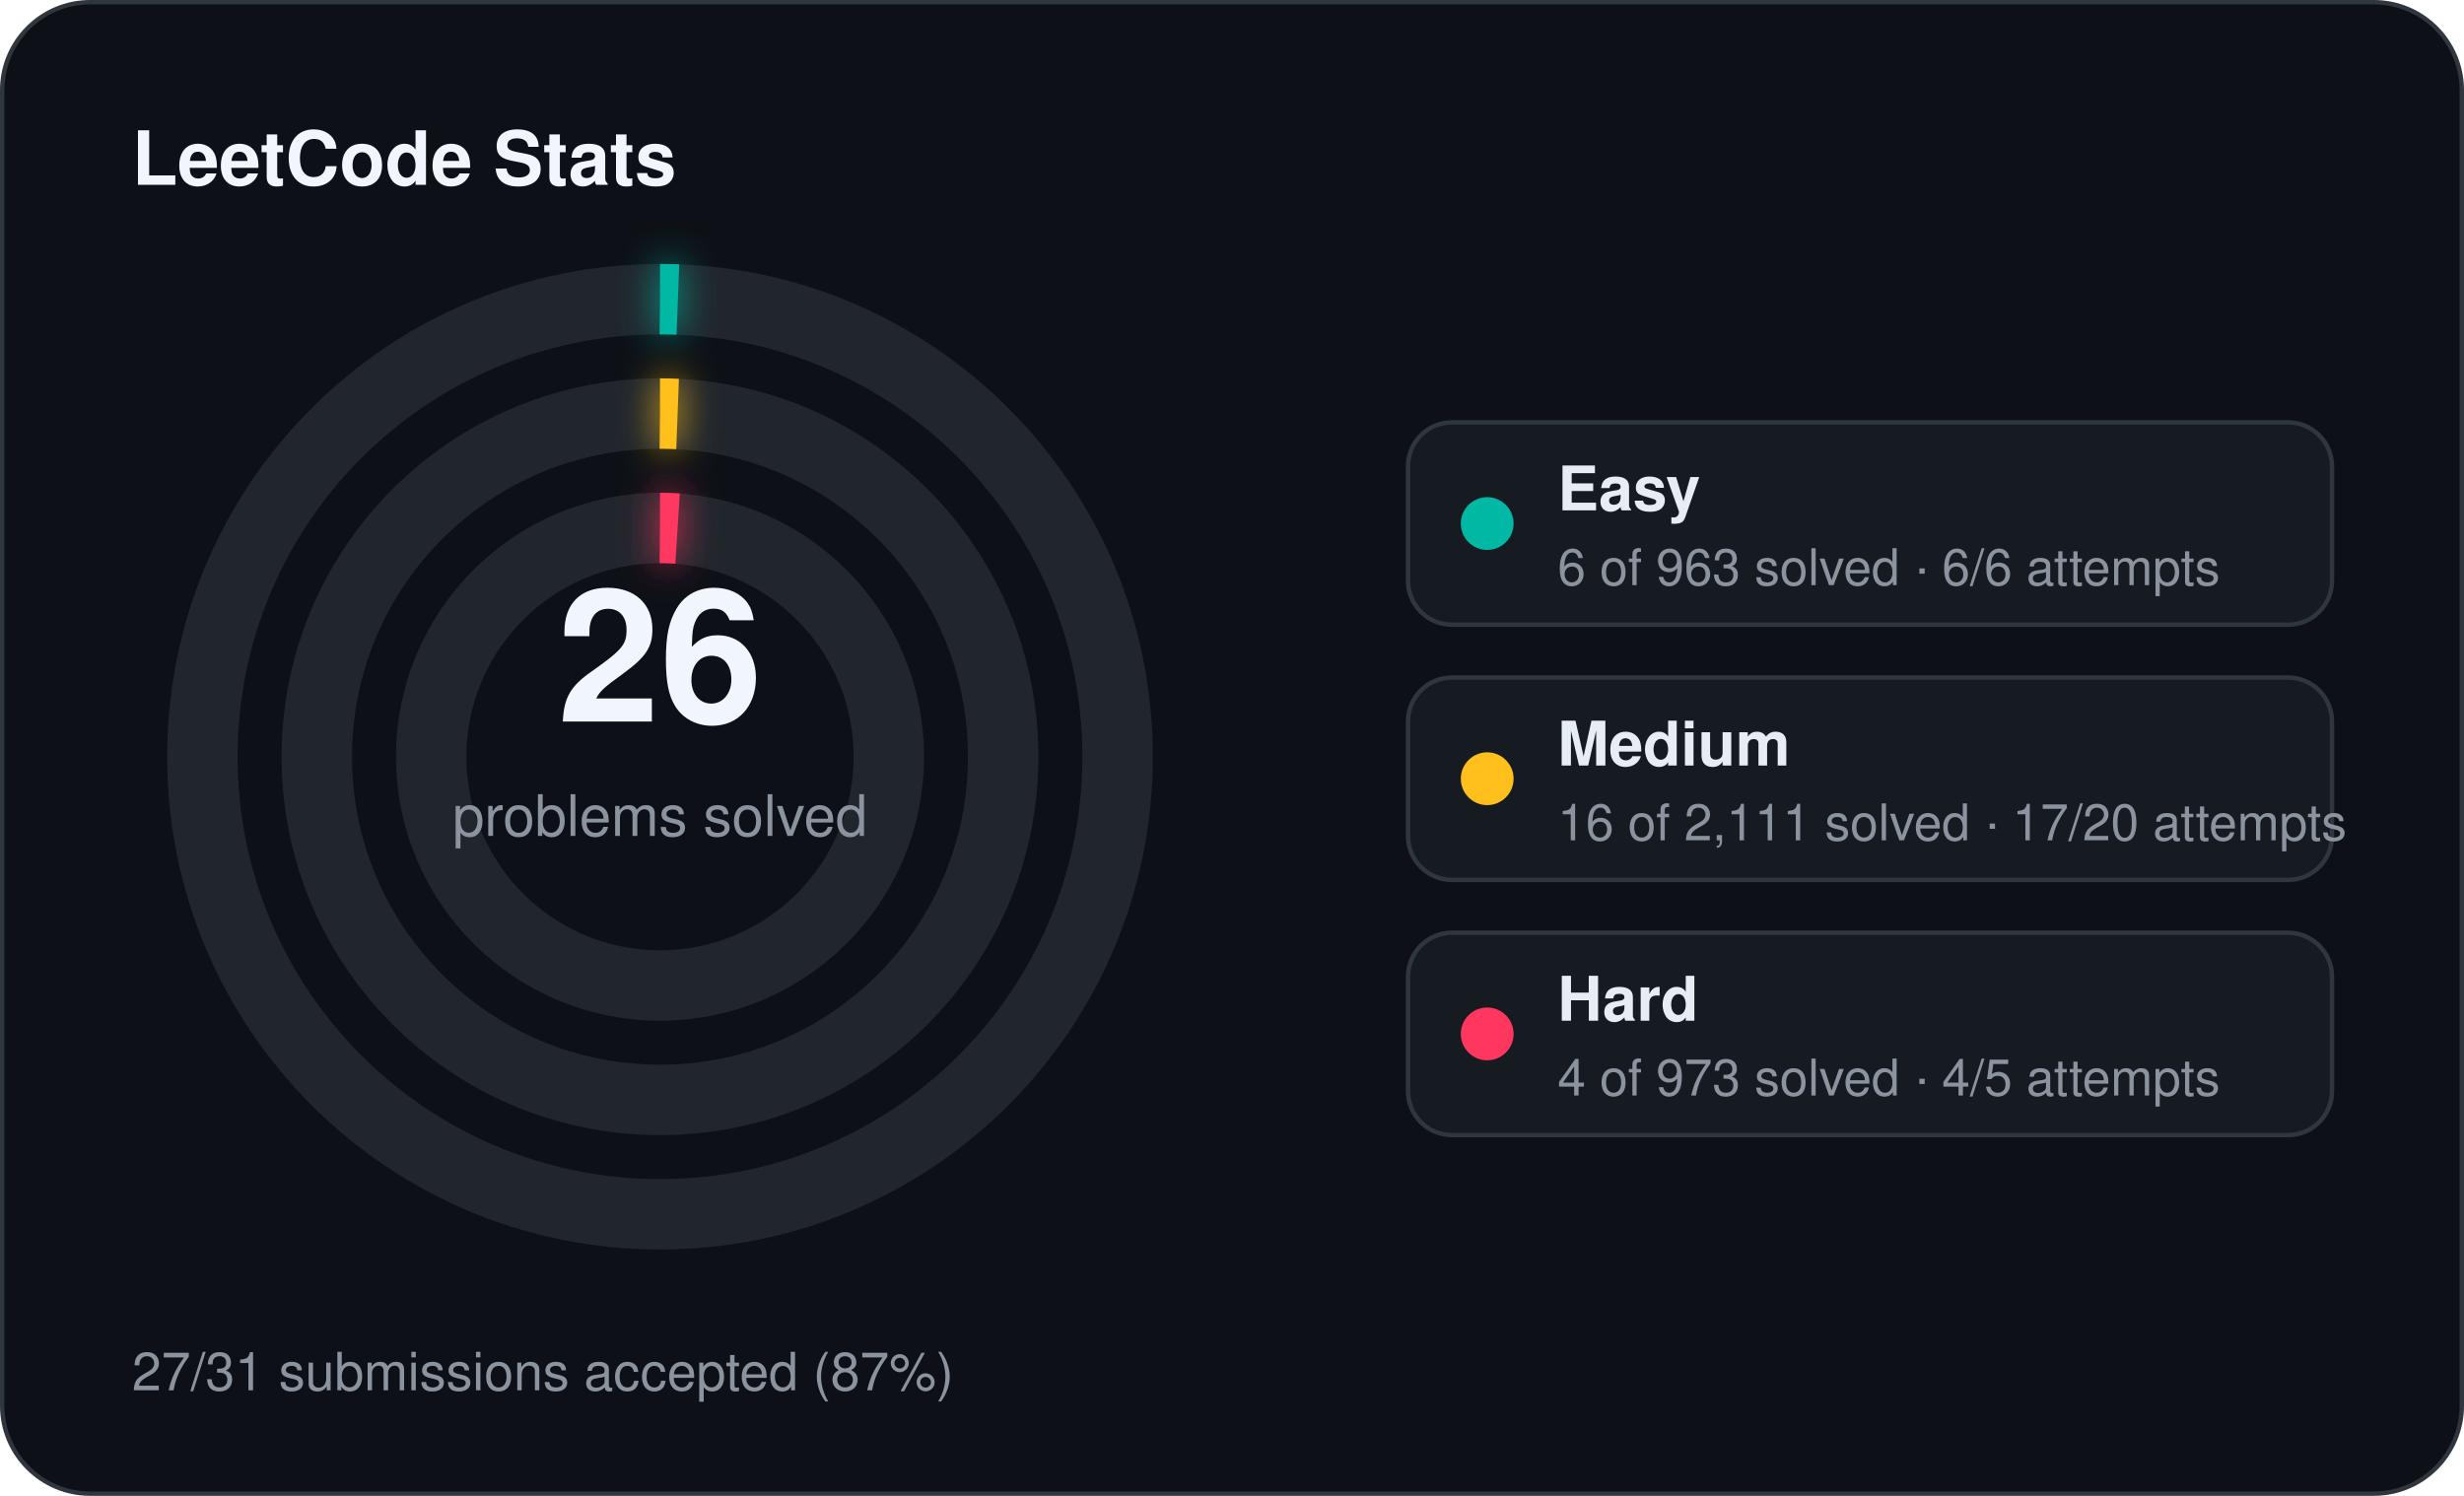
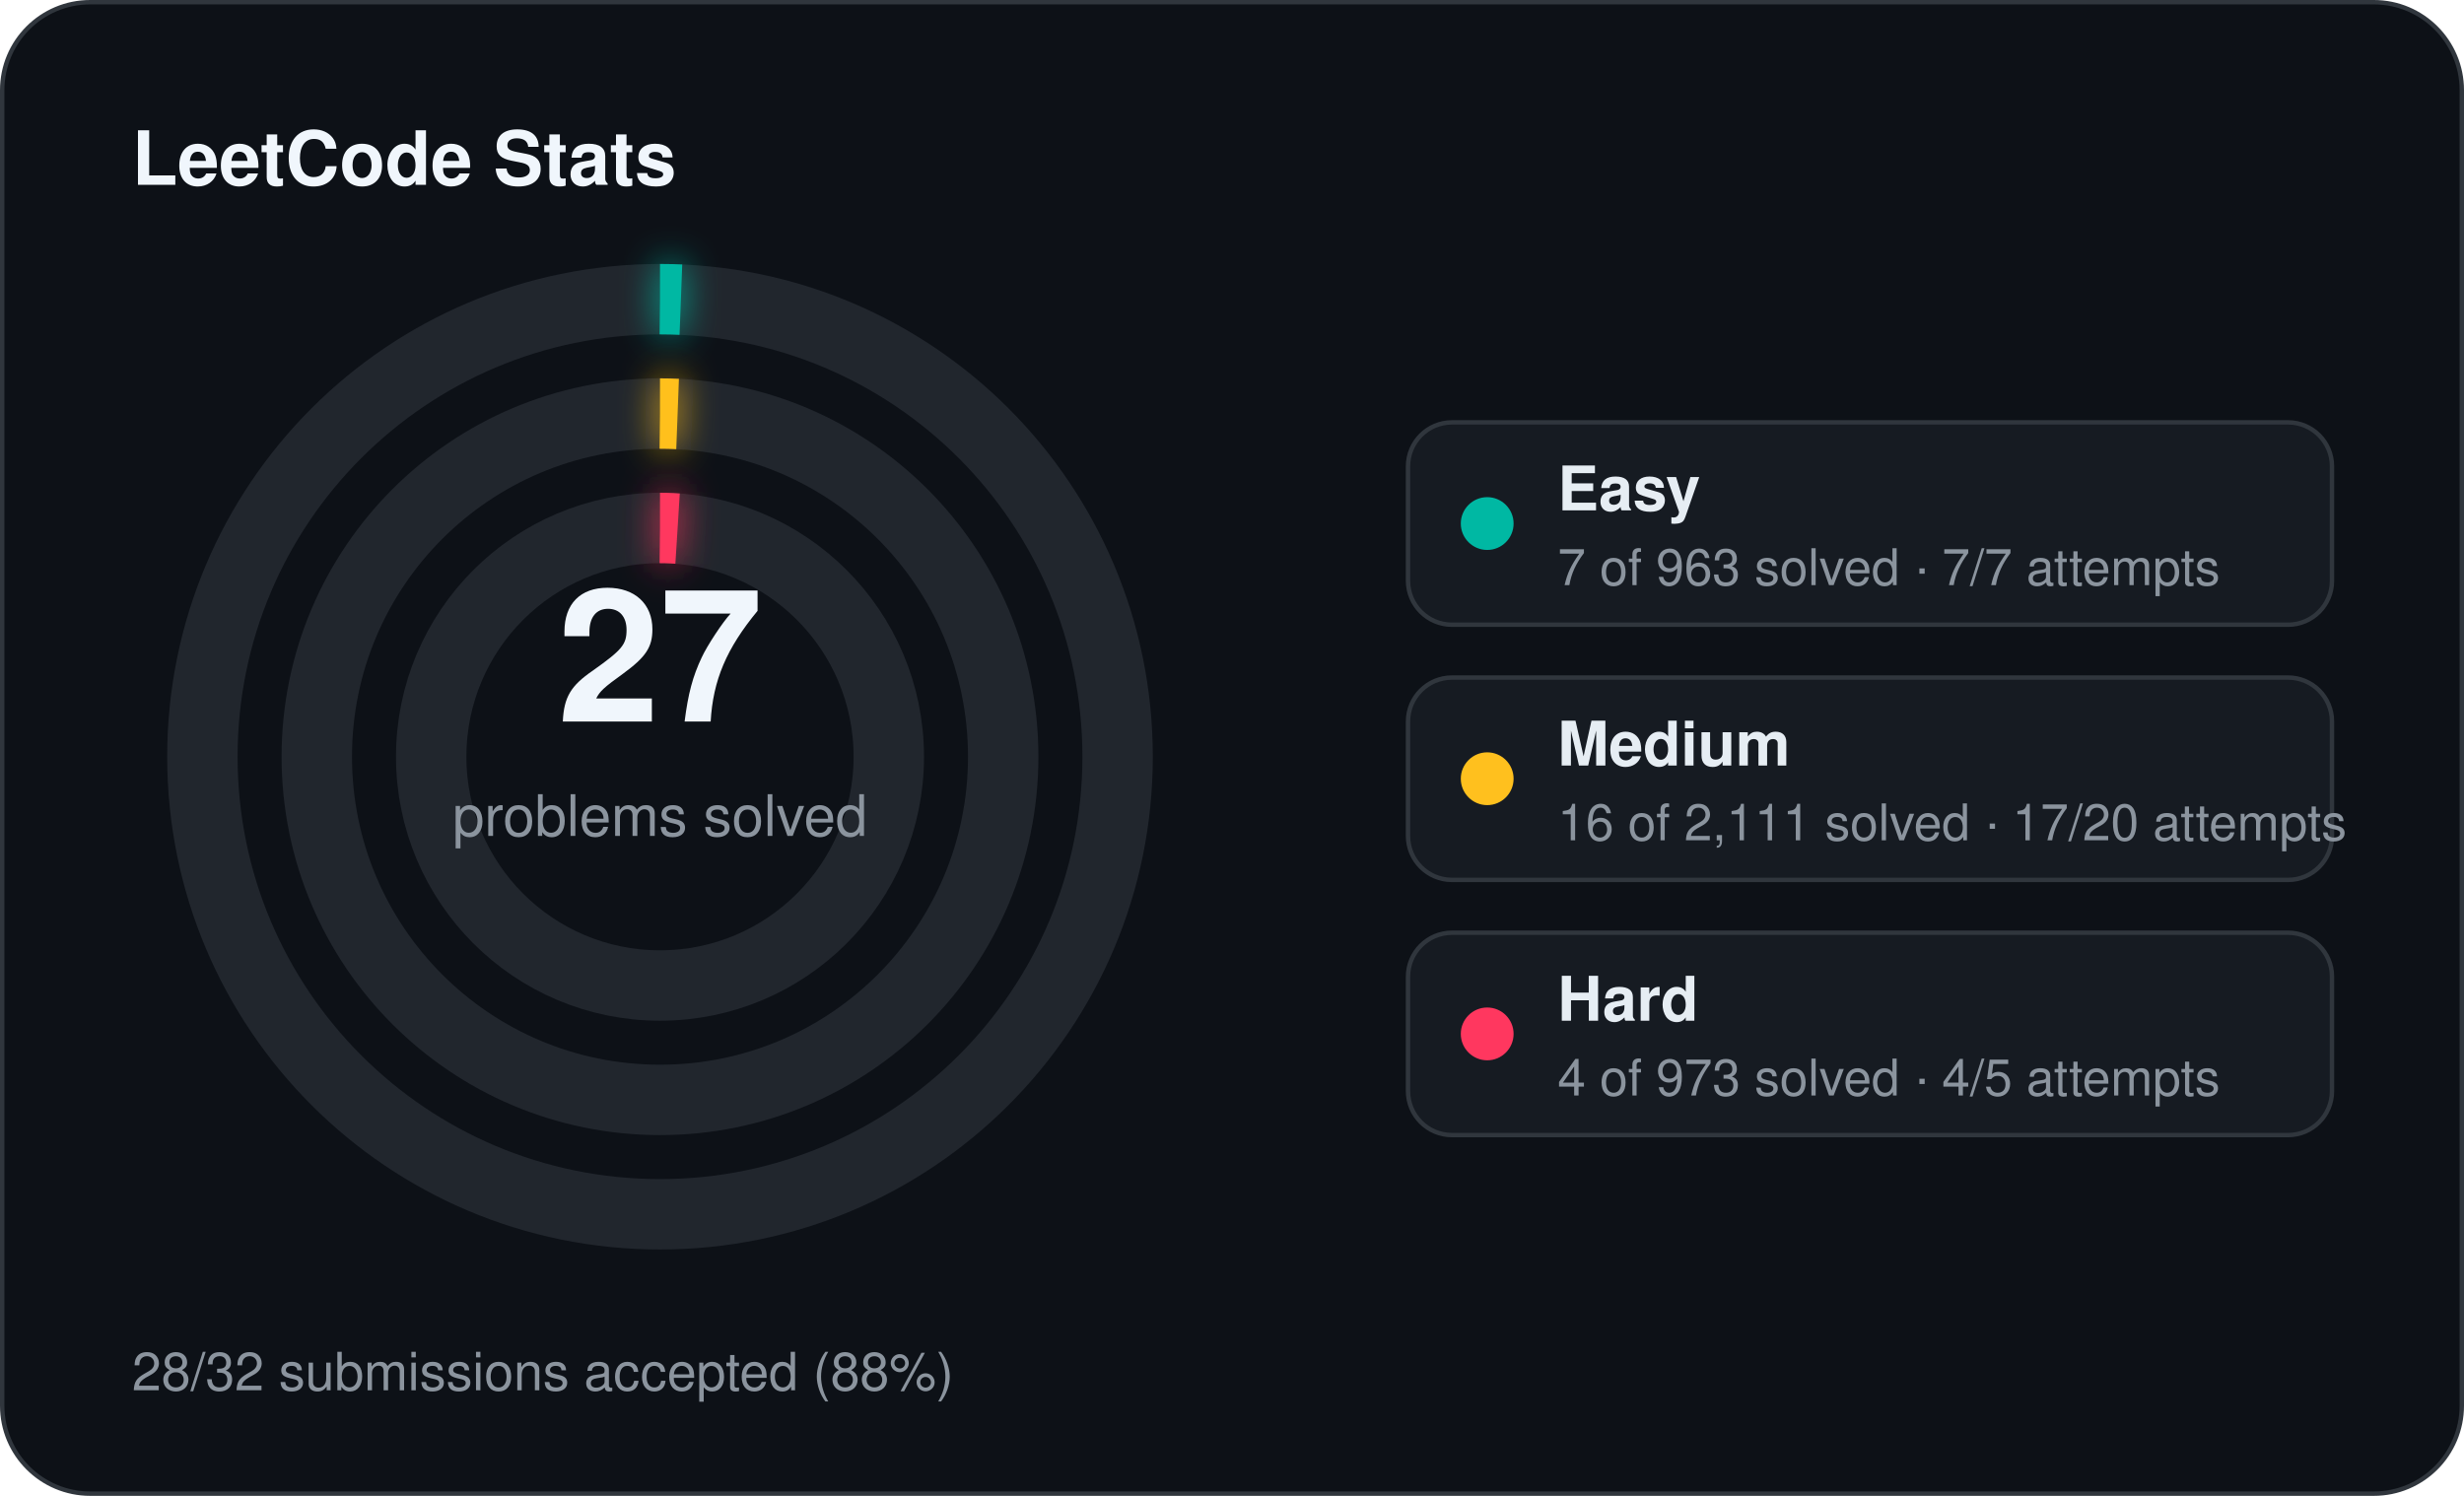
<svg xmlns="http://www.w3.org/2000/svg" width="560" height="340" viewBox="0 0 560 340">
  <defs>
    <filter id="stats-glow" x="-60%" y="-60%" width="220%" height="220%">
      <feGaussianBlur stdDeviation="4" result="blur" />
      <feMerge>
        <feMergeNode in="blur" />
        <feMergeNode in="SourceGraphic" />
      </feMerge>
    </filter>
  </defs>
  <rect x="0.5" y="0.5" width="559" height="339" rx="20" fill="#0d1117" stroke="#30363d" stroke-width="1" />
  <text x="30" y="42" fill="#f0f6fc" font-family="Segoe UI, Helvetica, Arial, sans-serif" font-size="17" font-weight="700">LeetCode Stats</text>
  <circle cx="150" cy="172" r="104" fill="none" stroke="#21262d" stroke-width="16" />
-   <circle cx="150" cy="172" r="104" fill="none" stroke="#00b8a3" stroke-width="16" stroke-linecap="butt" stroke-dasharray="4.07 653.45" transform="rotate(-90 150 172)" filter="url(#stats-glow)" />
+   <circle cx="150" cy="172" r="104" fill="none" stroke="#00b8a3" stroke-width="16" stroke-linecap="butt" stroke-dasharray="4.75 653.45" transform="rotate(-90 150 172)" filter="url(#stats-glow)" />
  <circle cx="150" cy="172" r="78" fill="none" stroke="#21262d" stroke-width="16" />
  <circle cx="150" cy="172" r="78" fill="none" stroke="#ffc01e" stroke-width="16" stroke-linecap="butt" stroke-dasharray="4.00 490.09" transform="rotate(-90 150 172)" filter="url(#stats-glow)" />
  <circle cx="150" cy="172" r="52" fill="none" stroke="#21262d" stroke-width="16" />
  <circle cx="150" cy="172" r="52" fill="none" stroke="#ff375f" stroke-width="16" stroke-linecap="butt" stroke-dasharray="4.00 326.73" transform="rotate(-90 150 172)" filter="url(#stats-glow)" />
-   <text x="150" y="164" text-anchor="middle" fill="#f0f6fc" font-family="Segoe UI, Helvetica, Arial, sans-serif" font-size="42" font-weight="700">26</text>
+   <text x="150" y="164" text-anchor="middle" fill="#f0f6fc" font-family="Segoe UI, Helvetica, Arial, sans-serif" font-size="42" font-weight="700">27</text>
  <text x="150" y="190" text-anchor="middle" fill="#8b949e" font-family="Segoe UI, Helvetica, Arial, sans-serif" font-size="13">problems solved</text>
  <rect x="320" y="96" width="210" height="46" rx="10" fill="#161b22" stroke="#30363d" stroke-width="1" />
  <circle cx="338" cy="119" r="6" fill="#00b8a3" />
  <text x="354" y="116" fill="#e6edf3" font-family="Segoe UI, Helvetica, Arial, sans-serif" font-size="14" font-weight="600">Easy</text>
-   <text x="354" y="133" fill="#8b949e" font-family="Segoe UI, Helvetica, Arial, sans-serif" font-size="11.5">6 of 963 solved · 6/6 attempts</text>
+   <text x="354" y="133" fill="#8b949e" font-family="Segoe UI, Helvetica, Arial, sans-serif" font-size="11.5">7 of 963 solved · 7/7 attempts</text>
  <rect x="320" y="154" width="210" height="46" rx="10" fill="#161b22" stroke="#30363d" stroke-width="1" />
  <circle cx="338" cy="177" r="6" fill="#ffc01e" />
  <text x="354" y="174" fill="#e6edf3" font-family="Segoe UI, Helvetica, Arial, sans-serif" font-size="14" font-weight="600">Medium</text>
  <text x="354" y="191" fill="#8b949e" font-family="Segoe UI, Helvetica, Arial, sans-serif" font-size="11.5">16 of 2,111 solved · 17/20 attempts</text>
  <rect x="320" y="212" width="210" height="46" rx="10" fill="#161b22" stroke="#30363d" stroke-width="1" />
  <circle cx="338" cy="235" r="6" fill="#ff375f" />
  <text x="354" y="232" fill="#e6edf3" font-family="Segoe UI, Helvetica, Arial, sans-serif" font-size="14" font-weight="600">Hard</text>
  <text x="354" y="249" fill="#8b949e" font-family="Segoe UI, Helvetica, Arial, sans-serif" font-size="11.5">4 of 973 solved · 4/5 attempts</text>
-   <text x="30" y="316" fill="#8b949e" font-family="Segoe UI, Helvetica, Arial, sans-serif" font-size="12">27/31 submissions accepted (87%)</text>
+   <text x="30" y="316" fill="#8b949e" font-family="Segoe UI, Helvetica, Arial, sans-serif" font-size="12">28/32 submissions accepted (88%)</text>
</svg>
